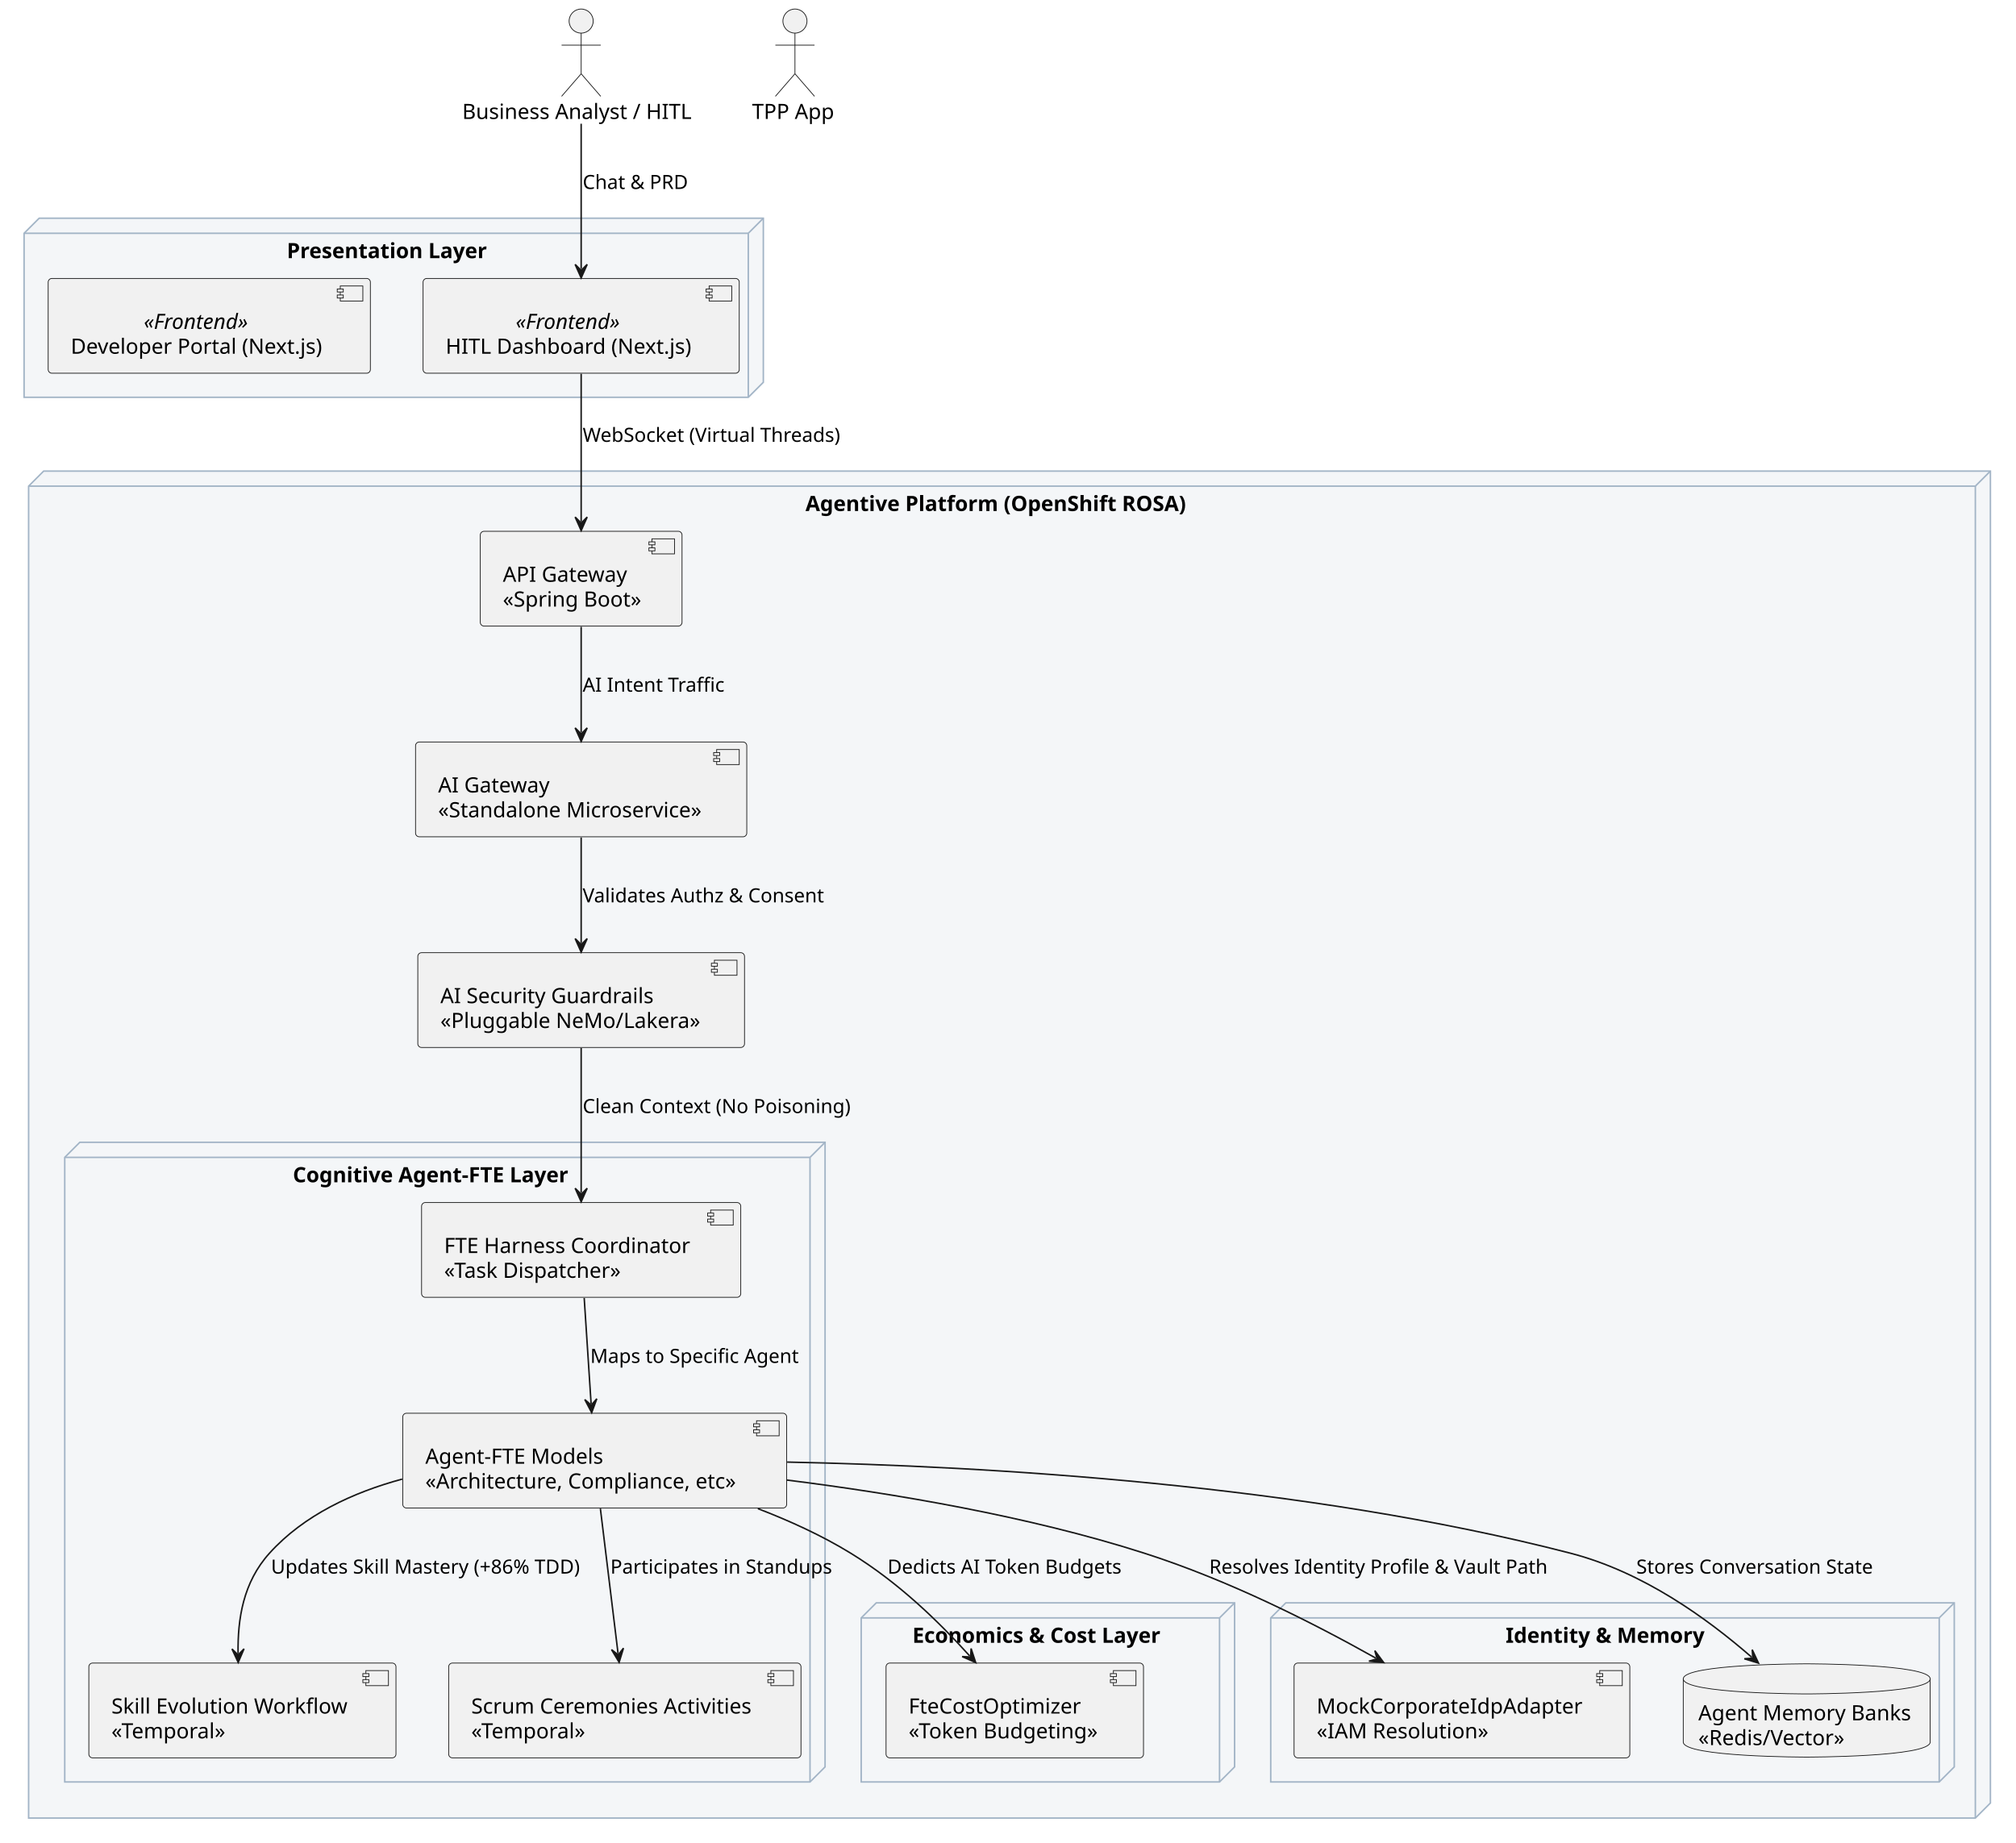
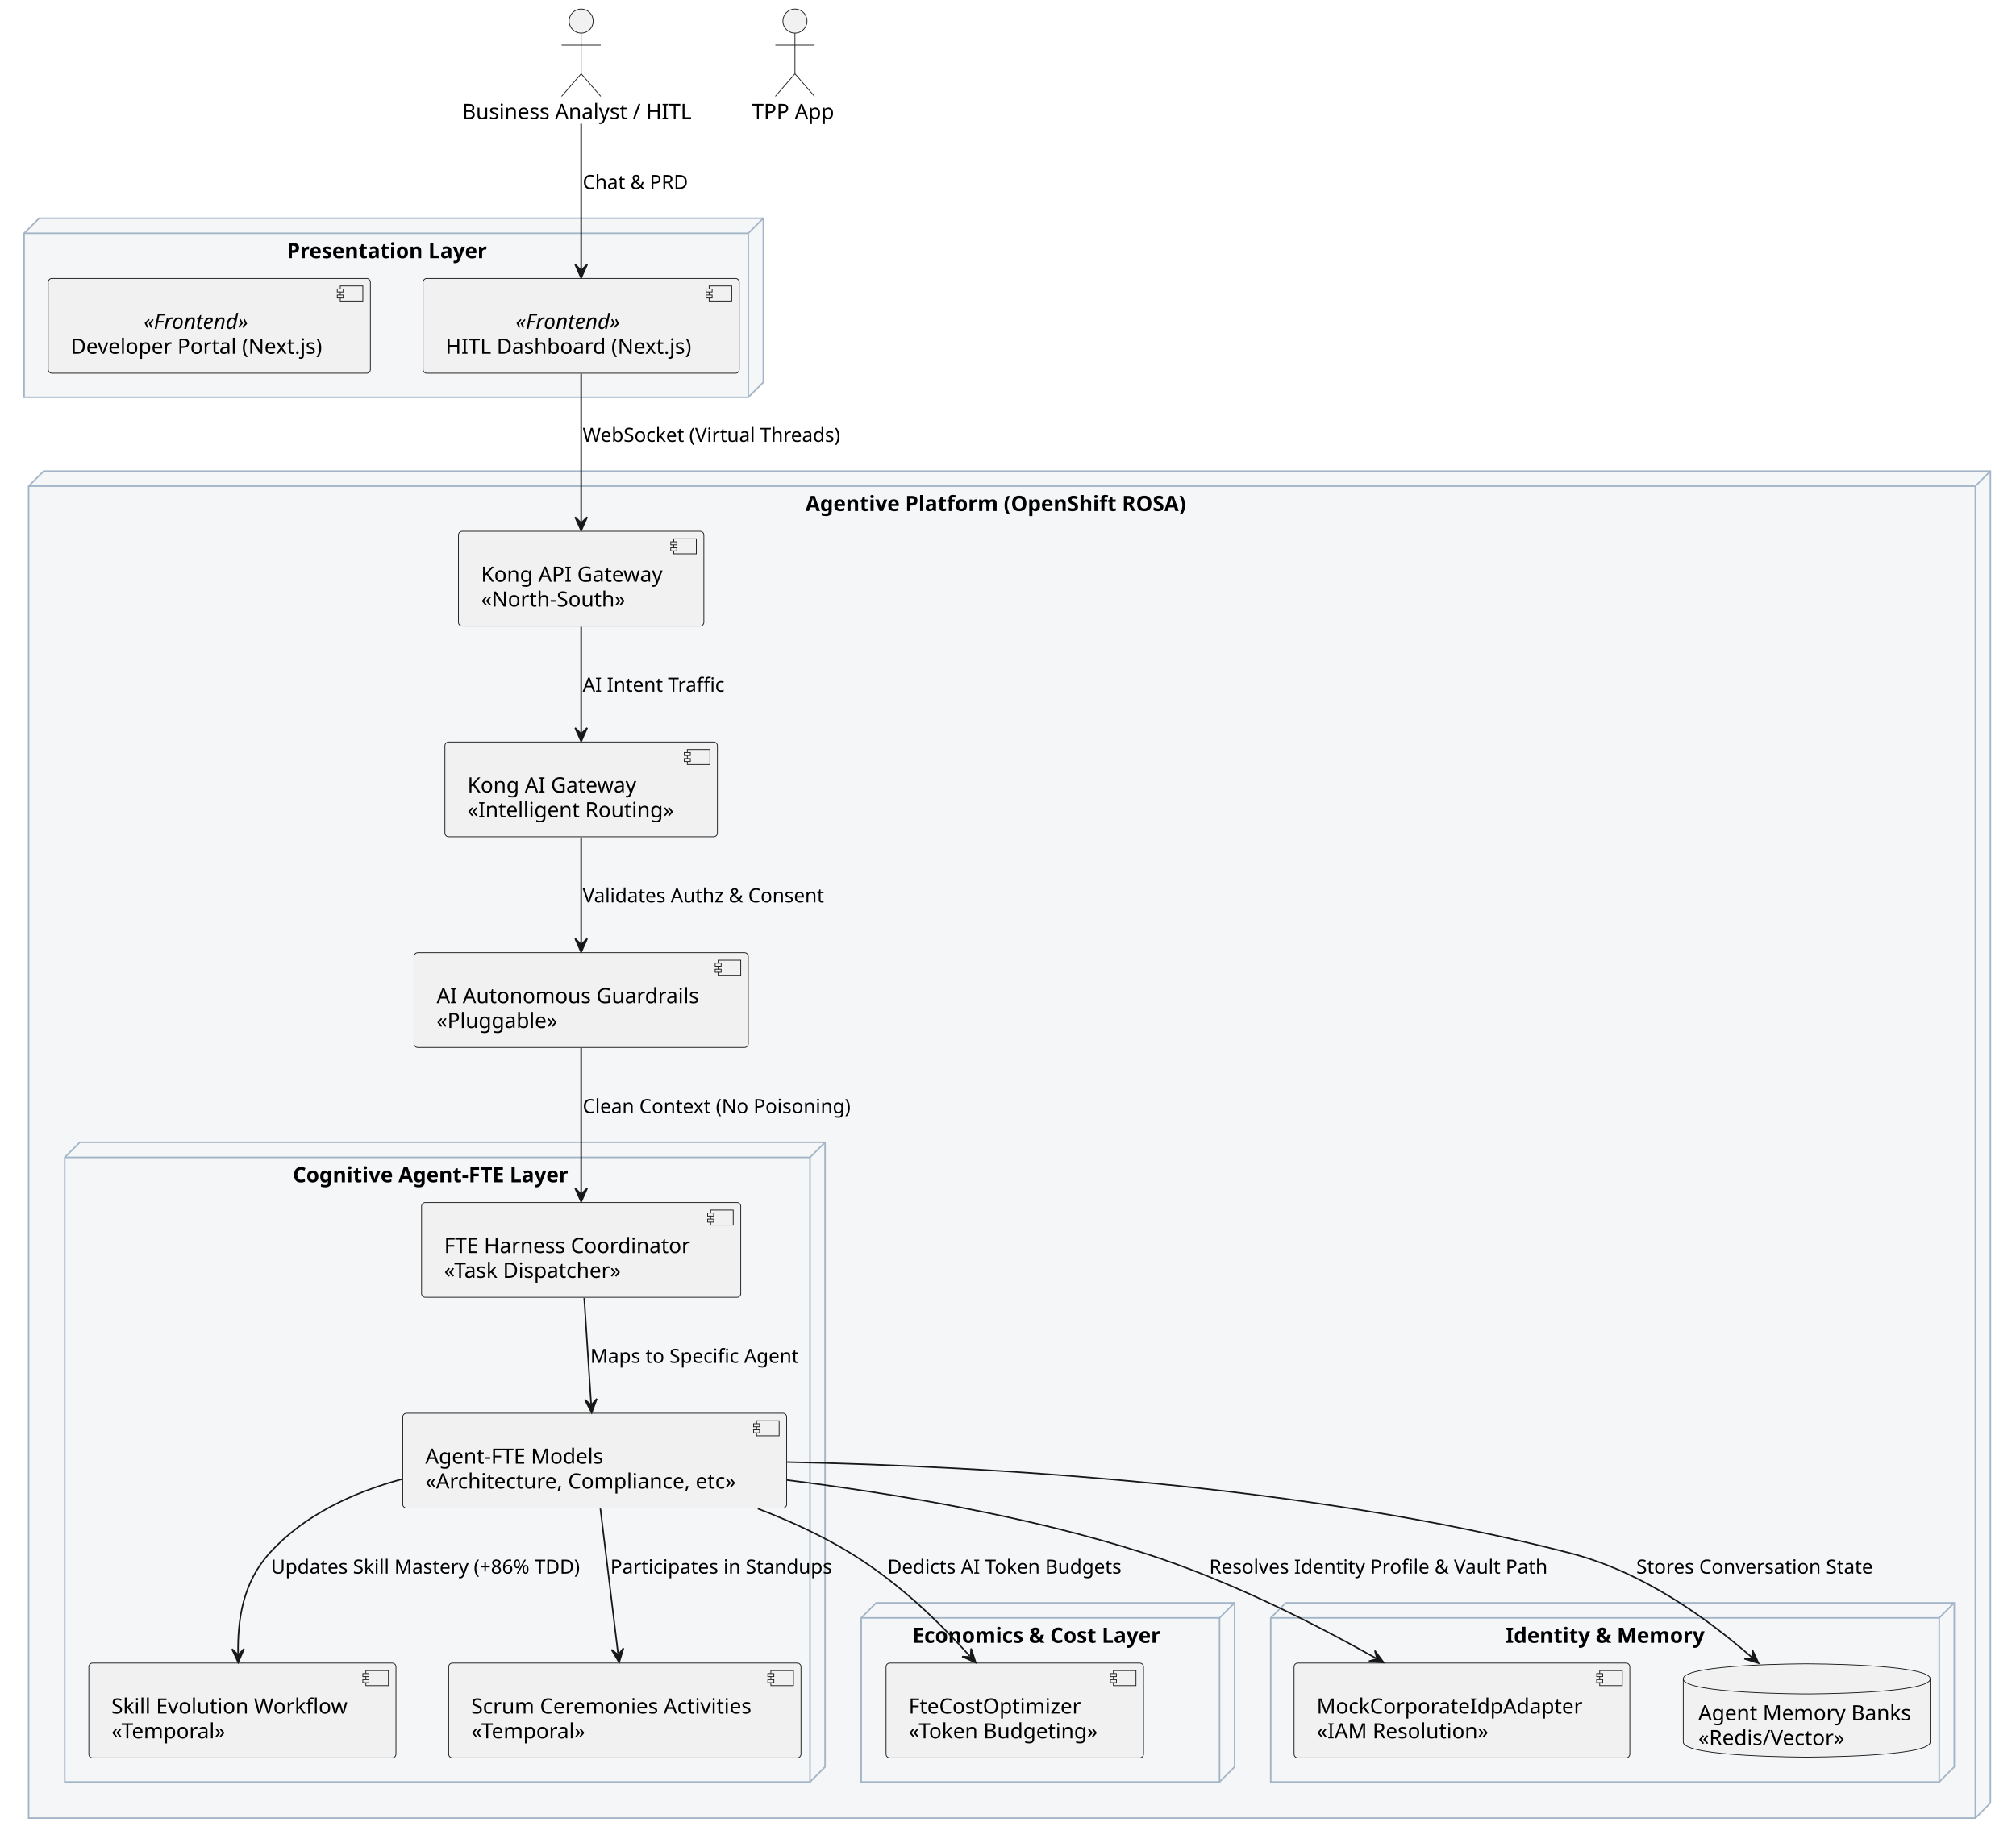
<svg xmlns="http://www.w3.org/2000/svg" contentStyleType="text/css" height="1224px" preserveAspectRatio="none" style="width:1339px;height:1224px;background:#FFFFFF;" version="1.1" viewBox="0 0 1339 1224" width="1339px" zoomAndPan="magnify">
  <defs />
  <g>
    <g id="cluster_Presentation Layer">
      <polygon fill="#F4F6F8" points="16,154.98,26,144.98,507,144.98,507,253.96,497,263.96,16,263.96,16,154.98" style="stroke:#A2B4C6;stroke-width:1.0;" />
      <line style="stroke:#A2B4C6;stroke-width:1.0;" x1="497" x2="507" y1="154.98" y2="144.98" />
      <line style="stroke:#A2B4C6;stroke-width:1.0;" x1="16" x2="497" y1="154.98" y2="154.98" />
      <line style="stroke:#A2B4C6;stroke-width:1.0;" x1="497" x2="497" y1="154.98" y2="263.96" />
      <text fill="#000000" font-family="sans-serif" font-size="14" font-weight="bold" lengthAdjust="spacing" textLength="134" x="190.5" y="171.515">Presentation Layer</text>
    </g>
    <g id="cluster_Agentive Platform (OpenShift ROSA)">
      <polygon fill="#F4F6F8" points="19,322.96,29,312.96,1322,312.96,1322,1197.82,1312,1207.82,19,1207.82,19,322.96" style="stroke:#A2B4C6;stroke-width:1.0;" />
      <line style="stroke:#A2B4C6;stroke-width:1.0;" x1="1312" x2="1322" y1="322.96" y2="312.96" />
      <line style="stroke:#A2B4C6;stroke-width:1.0;" x1="19" x2="1312" y1="322.96" y2="322.96" />
      <line style="stroke:#A2B4C6;stroke-width:1.0;" x1="1312" x2="1312" y1="322.96" y2="1207.82" />
      <text fill="#000000" font-family="sans-serif" font-size="14" font-weight="bold" lengthAdjust="spacing" textLength="263" x="535" y="339.495">Agentive Platform (OpenShift ROSA)</text>
    </g>
    <g id="cluster_Cognitive Agent-FTE Layer">
      <polygon fill="#F4F6F8" points="43,768.89,53,758.89,548,758.89,548,1173.82,538,1183.82,43,1183.82,43,768.89" style="stroke:#A2B4C6;stroke-width:1.0;" />
      <line style="stroke:#A2B4C6;stroke-width:1.0;" x1="538" x2="548" y1="768.89" y2="758.89" />
      <line style="stroke:#A2B4C6;stroke-width:1.0;" x1="43" x2="538" y1="768.89" y2="768.89" />
      <line style="stroke:#A2B4C6;stroke-width:1.0;" x1="538" x2="538" y1="768.89" y2="1183.82" />
      <text fill="#000000" font-family="sans-serif" font-size="14" font-weight="bold" lengthAdjust="spacing" textLength="194" x="194.5" y="785.425">Cognitive Agent-FTE Layer</text>
    </g>
    <g id="cluster_Economics &amp; Cost Layer">
      <polygon fill="#F4F6F8" points="572,1074.84,582,1064.84,820,1064.84,820,1173.82,810,1183.82,572,1183.82,572,1074.84" style="stroke:#A2B4C6;stroke-width:1.0;" />
      <line style="stroke:#A2B4C6;stroke-width:1.0;" x1="810" x2="820" y1="1074.84" y2="1064.84" />
      <line style="stroke:#A2B4C6;stroke-width:1.0;" x1="572" x2="810" y1="1074.84" y2="1074.84" />
      <line style="stroke:#A2B4C6;stroke-width:1.0;" x1="810" x2="810" y1="1074.84" y2="1183.82" />
      <text fill="#000000" font-family="sans-serif" font-size="14" font-weight="bold" lengthAdjust="spacing" textLength="172" x="606" y="1091.375">Economics &amp; Cost Layer</text>
    </g>
    <g id="cluster_Identity &amp; Memory">
      <polygon fill="#F4F6F8" points="844,1074.84,854,1064.84,1298,1064.84,1298,1173.82,1288,1183.82,844,1183.82,844,1074.84" style="stroke:#A2B4C6;stroke-width:1.0;" />
      <line style="stroke:#A2B4C6;stroke-width:1.0;" x1="1288" x2="1298" y1="1074.84" y2="1064.84" />
      <line style="stroke:#A2B4C6;stroke-width:1.0;" x1="844" x2="1288" y1="1074.84" y2="1074.84" />
      <line style="stroke:#A2B4C6;stroke-width:1.0;" x1="1288" x2="1288" y1="1074.84" y2="1183.82" />
      <text fill="#000000" font-family="sans-serif" font-size="14" font-weight="bold" lengthAdjust="spacing" textLength="134" x="1000" y="1091.375">Identity &amp; Memory</text>
    </g>
    <g id="elem_Developer Portal (Next.js)">
      <rect fill="#F1F1F1" height="62.977" rx="2.5" ry="2.5" style="stroke:#181818;stroke-width:0.5;" width="214" x="32" y="184.98" />
      <rect fill="#F1F1F1" height="10" style="stroke:#181818;stroke-width:0.5;" width="15" x="226" y="189.98" />
      <rect fill="#F1F1F1" height="2" style="stroke:#181818;stroke-width:0.5;" width="4" x="224" y="191.98" />
      <rect fill="#F1F1F1" height="2" style="stroke:#181818;stroke-width:0.5;" width="4" x="224" y="195.98" />
      <text fill="#000000" font-family="sans-serif" font-size="14" font-style="italic" lengthAdjust="spacing" textLength="77" x="95.5" y="218.515">«Frontend»</text>
      <text fill="#000000" font-family="sans-serif" font-size="14" lengthAdjust="spacing" textLength="174" x="47" y="235.003">Developer Portal (Next.js)</text>
    </g>
    <g id="elem_HITL Dashboard (Next.js)">
      <rect fill="#F1F1F1" height="62.977" rx="2.5" ry="2.5" style="stroke:#181818;stroke-width:0.5;" width="210" x="281" y="184.98" />
      <rect fill="#F1F1F1" height="10" style="stroke:#181818;stroke-width:0.5;" width="15" x="471" y="189.98" />
      <rect fill="#F1F1F1" height="2" style="stroke:#181818;stroke-width:0.5;" width="4" x="469" y="191.98" />
      <rect fill="#F1F1F1" height="2" style="stroke:#181818;stroke-width:0.5;" width="4" x="469" y="195.98" />
      <text fill="#000000" font-family="sans-serif" font-size="14" font-style="italic" lengthAdjust="spacing" textLength="77" x="342.5" y="218.515">«Frontend»</text>
      <text fill="#000000" font-family="sans-serif" font-size="14" lengthAdjust="spacing" textLength="170" x="296" y="235.003">HITL Dashboard (Next.js)</text>
    </g>
    <g id="elem_apiGw">
-       <rect fill="#F1F1F1" height="62.977" rx="2.5" ry="2.5" style="stroke:#181818;stroke-width:0.5;" width="134" x="319" y="352.96" />
-       <rect fill="#F1F1F1" height="10" style="stroke:#181818;stroke-width:0.5;" width="15" x="433" y="357.96" />
-       <rect fill="#F1F1F1" height="2" style="stroke:#181818;stroke-width:0.5;" width="4" x="431" y="359.96" />
-       <rect fill="#F1F1F1" height="2" style="stroke:#181818;stroke-width:0.5;" width="4" x="431" y="363.96" />
-       <text fill="#000000" font-family="sans-serif" font-size="14" lengthAdjust="spacing" textLength="83" x="334" y="386.495">API Gateway</text>
-       <text fill="#000000" font-family="sans-serif" font-size="14" lengthAdjust="spacing" textLength="94" x="334" y="402.983">«Spring Boot»</text>
+       <rect fill="#F1F1F1" height="62.977" rx="2.5" ry="2.5" style="stroke:#181818;stroke-width:0.5;" width="163" x="304.5" y="352.96" />
+       <rect fill="#F1F1F1" height="10" style="stroke:#181818;stroke-width:0.5;" width="15" x="447.5" y="357.96" />
+       <rect fill="#F1F1F1" height="2" style="stroke:#181818;stroke-width:0.5;" width="4" x="445.5" y="359.96" />
+       <rect fill="#F1F1F1" height="2" style="stroke:#181818;stroke-width:0.5;" width="4" x="445.5" y="363.96" />
+       <text fill="#000000" font-family="sans-serif" font-size="14" lengthAdjust="spacing" textLength="123" x="319.5" y="386.495">Kong API Gateway</text>
+       <text fill="#000000" font-family="sans-serif" font-size="14" lengthAdjust="spacing" textLength="101" x="319.5" y="402.983">«North-South»</text>
    </g>
    <g id="elem_aiGw">
-       <rect fill="#F1F1F1" height="62.977" rx="2.5" ry="2.5" style="stroke:#181818;stroke-width:0.5;" width="220" x="276" y="492.94" />
-       <rect fill="#F1F1F1" height="10" style="stroke:#181818;stroke-width:0.5;" width="15" x="476" y="497.94" />
-       <rect fill="#F1F1F1" height="2" style="stroke:#181818;stroke-width:0.5;" width="4" x="474" y="499.94" />
-       <rect fill="#F1F1F1" height="2" style="stroke:#181818;stroke-width:0.5;" width="4" x="474" y="503.94" />
-       <text fill="#000000" font-family="sans-serif" font-size="14" lengthAdjust="spacing" textLength="75" x="291" y="526.475">AI Gateway</text>
-       <text fill="#000000" font-family="sans-serif" font-size="14" lengthAdjust="spacing" textLength="180" x="291" y="542.963">«Standalone Microservice»</text>
+       <rect fill="#F1F1F1" height="62.977" rx="2.5" ry="2.5" style="stroke:#181818;stroke-width:0.5;" width="181" x="295.5" y="492.94" />
+       <rect fill="#F1F1F1" height="10" style="stroke:#181818;stroke-width:0.5;" width="15" x="456.5" y="497.94" />
+       <rect fill="#F1F1F1" height="2" style="stroke:#181818;stroke-width:0.5;" width="4" x="454.5" y="499.94" />
+       <rect fill="#F1F1F1" height="2" style="stroke:#181818;stroke-width:0.5;" width="4" x="454.5" y="503.94" />
+       <text fill="#000000" font-family="sans-serif" font-size="14" lengthAdjust="spacing" textLength="115" x="310.5" y="526.475">Kong AI Gateway</text>
+       <text fill="#000000" font-family="sans-serif" font-size="14" lengthAdjust="spacing" textLength="141" x="310.5" y="542.963">«Intelligent Routing»</text>
    </g>
    <g id="elem_aiSec">
-       <rect fill="#F1F1F1" height="62.977" rx="2.5" ry="2.5" style="stroke:#181818;stroke-width:0.5;" width="217" x="277.5" y="632.91" />
-       <rect fill="#F1F1F1" height="10" style="stroke:#181818;stroke-width:0.5;" width="15" x="474.5" y="637.91" />
-       <rect fill="#F1F1F1" height="2" style="stroke:#181818;stroke-width:0.5;" width="4" x="472.5" y="639.91" />
-       <rect fill="#F1F1F1" height="2" style="stroke:#181818;stroke-width:0.5;" width="4" x="472.5" y="643.91" />
-       <text fill="#000000" font-family="sans-serif" font-size="14" lengthAdjust="spacing" textLength="147" x="292.5" y="666.445">AI Security Guardrails</text>
-       <text fill="#000000" font-family="sans-serif" font-size="14" lengthAdjust="spacing" textLength="177" x="292.5" y="682.933">«Pluggable NeMo/Lakera»</text>
+       <rect fill="#F1F1F1" height="62.977" rx="2.5" ry="2.5" style="stroke:#181818;stroke-width:0.5;" width="222" x="275" y="632.91" />
+       <rect fill="#F1F1F1" height="10" style="stroke:#181818;stroke-width:0.5;" width="15" x="477" y="637.91" />
+       <rect fill="#F1F1F1" height="2" style="stroke:#181818;stroke-width:0.5;" width="4" x="475" y="639.91" />
+       <rect fill="#F1F1F1" height="2" style="stroke:#181818;stroke-width:0.5;" width="4" x="475" y="643.91" />
+       <text fill="#000000" font-family="sans-serif" font-size="14" lengthAdjust="spacing" textLength="182" x="290" y="666.445">AI Autonomous Guardrails</text>
+       <text fill="#000000" font-family="sans-serif" font-size="14" lengthAdjust="spacing" textLength="82" x="290" y="682.933">«Pluggable»</text>
    </g>
    <g id="elem_harness">
      <rect fill="#F1F1F1" height="62.977" rx="2.5" ry="2.5" style="stroke:#181818;stroke-width:0.5;" width="212" x="280" y="798.89" />
      <rect fill="#F1F1F1" height="10" style="stroke:#181818;stroke-width:0.5;" width="15" x="472" y="803.89" />
      <rect fill="#F1F1F1" height="2" style="stroke:#181818;stroke-width:0.5;" width="4" x="470" y="805.89" />
      <rect fill="#F1F1F1" height="2" style="stroke:#181818;stroke-width:0.5;" width="4" x="470" y="809.89" />
      <text fill="#000000" font-family="sans-serif" font-size="14" lengthAdjust="spacing" textLength="172" x="295" y="832.425">FTE Harness Coordinator</text>
      <text fill="#000000" font-family="sans-serif" font-size="14" lengthAdjust="spacing" textLength="123" x="295" y="848.913">«Task Dispatcher»</text>
    </g>
    <g id="elem_agents">
      <rect fill="#F1F1F1" height="62.977" rx="2.5" ry="2.5" style="stroke:#181818;stroke-width:0.5;" width="255" x="267.5" y="938.87" />
      <rect fill="#F1F1F1" height="10" style="stroke:#181818;stroke-width:0.5;" width="15" x="502.5" y="943.87" />
      <rect fill="#F1F1F1" height="2" style="stroke:#181818;stroke-width:0.5;" width="4" x="500.5" y="945.87" />
      <rect fill="#F1F1F1" height="2" style="stroke:#181818;stroke-width:0.5;" width="4" x="500.5" y="949.87" />
      <text fill="#000000" font-family="sans-serif" font-size="14" lengthAdjust="spacing" textLength="127" x="282.5" y="972.405">Agent-FTE Models</text>
      <text fill="#000000" font-family="sans-serif" font-size="14" lengthAdjust="spacing" textLength="215" x="282.5" y="988.893">«Architecture, Compliance, etc»</text>
    </g>
    <g id="elem_skillEvo">
      <rect fill="#F1F1F1" height="62.977" rx="2.5" ry="2.5" style="stroke:#181818;stroke-width:0.5;" width="204" x="59" y="1104.84" />
      <rect fill="#F1F1F1" height="10" style="stroke:#181818;stroke-width:0.5;" width="15" x="243" y="1109.84" />
      <rect fill="#F1F1F1" height="2" style="stroke:#181818;stroke-width:0.5;" width="4" x="241" y="1111.84" />
      <rect fill="#F1F1F1" height="2" style="stroke:#181818;stroke-width:0.5;" width="4" x="241" y="1115.84" />
      <text fill="#000000" font-family="sans-serif" font-size="14" lengthAdjust="spacing" textLength="164" x="74" y="1138.375">Skill Evolution Workflow</text>
      <text fill="#000000" font-family="sans-serif" font-size="14" lengthAdjust="spacing" textLength="80" x="74" y="1154.863">«Temporal»</text>
    </g>
    <g id="elem_scrum">
      <rect fill="#F1F1F1" height="62.977" rx="2.5" ry="2.5" style="stroke:#181818;stroke-width:0.5;" width="234" x="298" y="1104.84" />
      <rect fill="#F1F1F1" height="10" style="stroke:#181818;stroke-width:0.5;" width="15" x="512" y="1109.84" />
      <rect fill="#F1F1F1" height="2" style="stroke:#181818;stroke-width:0.5;" width="4" x="510" y="1111.84" />
      <rect fill="#F1F1F1" height="2" style="stroke:#181818;stroke-width:0.5;" width="4" x="510" y="1115.84" />
      <text fill="#000000" font-family="sans-serif" font-size="14" lengthAdjust="spacing" textLength="194" x="313" y="1138.375">Scrum Ceremonies Activities</text>
      <text fill="#000000" font-family="sans-serif" font-size="14" lengthAdjust="spacing" textLength="80" x="313" y="1154.863">«Temporal»</text>
    </g>
    <g id="elem_cost">
      <rect fill="#F1F1F1" height="62.977" rx="2.5" ry="2.5" style="stroke:#181818;stroke-width:0.5;" width="171" x="588.5" y="1104.84" />
      <rect fill="#F1F1F1" height="10" style="stroke:#181818;stroke-width:0.5;" width="15" x="739.5" y="1109.84" />
      <rect fill="#F1F1F1" height="2" style="stroke:#181818;stroke-width:0.5;" width="4" x="737.5" y="1111.84" />
      <rect fill="#F1F1F1" height="2" style="stroke:#181818;stroke-width:0.5;" width="4" x="737.5" y="1115.84" />
      <text fill="#000000" font-family="sans-serif" font-size="14" lengthAdjust="spacing" textLength="120" x="603.5" y="1138.375">FteCostOptimizer</text>
      <text fill="#000000" font-family="sans-serif" font-size="14" lengthAdjust="spacing" textLength="131" x="603.5" y="1154.863">«Token Budgeting»</text>
    </g>
    <g id="elem_idp">
      <rect fill="#F1F1F1" height="62.977" rx="2.5" ry="2.5" style="stroke:#181818;stroke-width:0.5;" width="223" x="859.5" y="1104.84" />
      <rect fill="#F1F1F1" height="10" style="stroke:#181818;stroke-width:0.5;" width="15" x="1062.5" y="1109.84" />
      <rect fill="#F1F1F1" height="2" style="stroke:#181818;stroke-width:0.5;" width="4" x="1060.5" y="1111.84" />
      <rect fill="#F1F1F1" height="2" style="stroke:#181818;stroke-width:0.5;" width="4" x="1060.5" y="1115.84" />
      <text fill="#000000" font-family="sans-serif" font-size="14" lengthAdjust="spacing" textLength="183" x="874.5" y="1138.375">MockCorporateIdpAdapter</text>
      <text fill="#000000" font-family="sans-serif" font-size="14" lengthAdjust="spacing" textLength="117" x="874.5" y="1154.863">«IAM Resolution»</text>
    </g>
    <g id="elem_memory">
      <path d="M1118,1115.34 C1118,1105.34 1200,1105.34 1200,1105.34 C1200,1105.34 1282,1105.34 1282,1115.34 L1282,1157.317 C1282,1167.317 1200,1167.317 1200,1167.317 C1200,1167.317 1118,1167.317 1118,1157.317 L1118,1115.34 " fill="#F1F1F1" style="stroke:#181818;stroke-width:0.5;" />
      <path d="M1118,1115.34 C1118,1125.34 1200,1125.34 1200,1125.34 C1200,1125.34 1282,1125.34 1282,1115.34 " fill="none" style="stroke:#181818;stroke-width:0.5;" />
      <text fill="#000000" font-family="sans-serif" font-size="14" lengthAdjust="spacing" textLength="144" x="1128" y="1142.875">Agent Memory Banks</text>
      <text fill="#000000" font-family="sans-serif" font-size="14" lengthAdjust="spacing" textLength="102" x="1128" y="1159.363">«Redis/Vector»</text>
    </g>
    <g id="elem_hitl">
      <ellipse cx="386" cy="14" fill="#F1F1F1" rx="8" ry="8" style="stroke:#181818;stroke-width:0.5;" />
      <path d="M386,22 L386,49 M373,30 L399,30 M386,49 L373,64 M386,49 L399,64 " fill="none" style="stroke:#181818;stroke-width:0.5;" />
      <text fill="#000000" font-family="sans-serif" font-size="14" lengthAdjust="spacing" textLength="158" x="307" y="79.035">Business Analyst / HITL</text>
    </g>
    <g id="elem_App">
      <ellipse cx="528" cy="14" fill="#F1F1F1" rx="8" ry="8" style="stroke:#181818;stroke-width:0.5;" />
      <path d="M528,22 L528,49 M515,30 L541,30 M528,49 L515,64 M528,49 L541,64 " fill="none" style="stroke:#181818;stroke-width:0.5;" />
      <text fill="#000000" font-family="sans-serif" font-size="14" lengthAdjust="spacing" textLength="57" x="499.5" y="79.035">TPP App</text>
    </g>
    <g id="link_hitl_HITL Dashboard (Next.js)">
      <path d="M386,82.21 C386,112.93 386,149.9 386,178.65 " fill="none" id="hitl-to-HITL Dashboard (Next.js)" style="stroke:#181818;stroke-width:1.0;" />
      <polygon fill="#181818" points="386,184.65,390,175.65,386,179.65,382,175.65,386,184.65" style="stroke:#181818;stroke-width:1.0;" />
      <text fill="#000000" font-family="sans-serif" font-size="13" lengthAdjust="spacing" textLength="71" x="387" y="125.548">Chat &amp; PRD</text>
    </g>
    <g id="link_HITL Dashboard (Next.js)_apiGw">
      <path d="M386,248.3 C386,278.02 386,316.75 386,346.5 " fill="none" id="HITL Dashboard (Next.js)-to-apiGw" style="stroke:#181818;stroke-width:1.0;" />
      <polygon fill="#181818" points="386,352.5,390,343.5,386,347.5,382,343.5,386,352.5" style="stroke:#181818;stroke-width:1.0;" />
      <text fill="#000000" font-family="sans-serif" font-size="13" lengthAdjust="spacing" textLength="175" x="387" y="293.528">WebSocket (Virtual Threads)</text>
    </g>
    <g id="link_apiGw_aiGw">
      <path d="M386,416.41 C386,439.14 386,463.87 386,486.56 " fill="none" id="apiGw-to-aiGw" style="stroke:#181818;stroke-width:1.0;" />
      <polygon fill="#181818" points="386,492.56,390,483.56,386,487.56,382,483.56,386,492.56" style="stroke:#181818;stroke-width:1.0;" />
      <text fill="#000000" font-family="sans-serif" font-size="13" lengthAdjust="spacing" textLength="99" x="387" y="459.508">AI Intent Traffic</text>
    </g>
    <g id="link_aiGw_aiSec">
      <path d="M386,556.39 C386,579.11 386,603.84 386,626.54 " fill="none" id="aiGw-to-aiSec" style="stroke:#181818;stroke-width:1.0;" />
      <polygon fill="#181818" points="386,632.54,390,623.54,386,627.54,382,623.54,386,632.54" style="stroke:#181818;stroke-width:1.0;" />
      <text fill="#000000" font-family="sans-serif" font-size="13" lengthAdjust="spacing" textLength="167" x="387" y="599.478">Validates Authz &amp; Consent</text>
    </g>
    <g id="link_aiSec_harness">
      <path d="M386,696.24 C386,725.47 386,763.13 386,792.4 " fill="none" id="aiSec-to-harness" style="stroke:#181818;stroke-width:1.0;" />
      <polygon fill="#181818" points="386,798.4,390,789.4,386,793.4,382,789.4,386,798.4" style="stroke:#181818;stroke-width:1.0;" />
      <text fill="#000000" font-family="sans-serif" font-size="13" lengthAdjust="spacing" textLength="185" x="387" y="739.458">Clean Context (No Poisoning)</text>
    </g>
    <g id="link_harness_agents">
      <path d="M388.02,862.34 C389.5,885.07 391.12,909.803 392.6,932.503 " fill="none" id="harness-to-agents" style="stroke:#181818;stroke-width:1.0;" />
      <polygon fill="#181818" points="392.99,938.49,396.396,929.249,392.665,933.501,388.413,929.769,392.99,938.49" style="stroke:#181818;stroke-width:1.0;" />
      <text fill="#000000" font-family="sans-serif" font-size="13" lengthAdjust="spacing" textLength="144" x="392.04" y="905.438">Maps to Specific Agent</text>
    </g>
    <g id="link_agents_idp">
      <path d="M522.58,983.25 C593.66,992.17 683.08,1007.19 760,1031.84 C816.73,1050.02 872.147,1078.194 913.797,1101.564 " fill="none" id="agents-to-idp" style="stroke:#181818;stroke-width:1.0;" />
      <polygon fill="#181818" points="919.03,1104.5,913.139,1096.608,914.669,1102.053,909.224,1103.584,919.03,1104.5" style="stroke:#181818;stroke-width:1.0;" />
      <text fill="#000000" font-family="sans-serif" font-size="13" lengthAdjust="spacing" textLength="231" x="803.15" y="1045.408">Resolves Identity Profile &amp; Vault Path</text>
    </g>
    <g id="link_agents_skillEvo">
      <path d="M267.15,982.62 C234.31,991.5 201.85,1006.57 179,1031.84 C161.39,1051.32 157.818,1075.631 158.128,1098.431 " fill="none" id="agents-to-skillEvo" style="stroke:#181818;stroke-width:1.0;" />
      <polygon fill="#181818" points="158.21,1104.43,162.087,1095.377,158.142,1099.43,154.088,1095.485,158.21,1104.43" style="stroke:#181818;stroke-width:1.0;" />
      <text fill="#000000" font-family="sans-serif" font-size="13" lengthAdjust="spacing" textLength="214" x="180" y="1045.408">Updates Skill Mastery (+86% TDD)</text>
    </g>
    <g id="link_agents_scrum">
      <path d="M398.76,1002.2 C402.33,1031.42 406.924,1069.124 410.494,1098.394 " fill="none" id="agents-to-scrum" style="stroke:#181818;stroke-width:1.0;" />
      <polygon fill="#181818" points="411.22,1104.35,414.101,1094.932,410.615,1099.387,406.16,1095.9,411.22,1104.35" style="stroke:#181818;stroke-width:1.0;" />
      <text fill="#000000" font-family="sans-serif" font-size="13" lengthAdjust="spacing" textLength="151" x="405.4" y="1045.408">Participates in Standups</text>
    </g>
    <g id="link_agents_cost">
      <path d="M503.33,1002.23 C524.53,1010.37 546.05,1020.21 565,1031.84 C597.02,1051.5 623.488,1077.337 644.028,1100.077 " fill="none" id="agents-to-cost" style="stroke:#181818;stroke-width:1.0;" />
      <polygon fill="#181818" points="648.05,1104.53,644.986,1095.17,644.698,1100.82,639.049,1100.532,648.05,1104.53" style="stroke:#181818;stroke-width:1.0;" />
      <text fill="#000000" font-family="sans-serif" font-size="13" lengthAdjust="spacing" textLength="162" x="589.49" y="1045.408">Dedicts AI Token Budgets</text>
    </g>
    <g id="link_agents_memory">
      <path d="M522.8,971.32 C655.01,974.04 866.48,986.17 1043,1031.84 C1091.51,1044.4 1133.77,1075.165 1163.45,1100.945 " fill="none" id="agents-to-memory" style="stroke:#181818;stroke-width:1.0;" />
      <polygon fill="#181818" points="1167.98,1104.88,1163.808,1095.958,1164.205,1101.601,1158.562,1101.998,1167.98,1104.88" style="stroke:#181818;stroke-width:1.0;" />
      <text fill="#000000" font-family="sans-serif" font-size="13" lengthAdjust="spacing" textLength="161" x="1086.81" y="1045.408">Stores Conversation State</text>
    </g>
  </g>
</svg>
